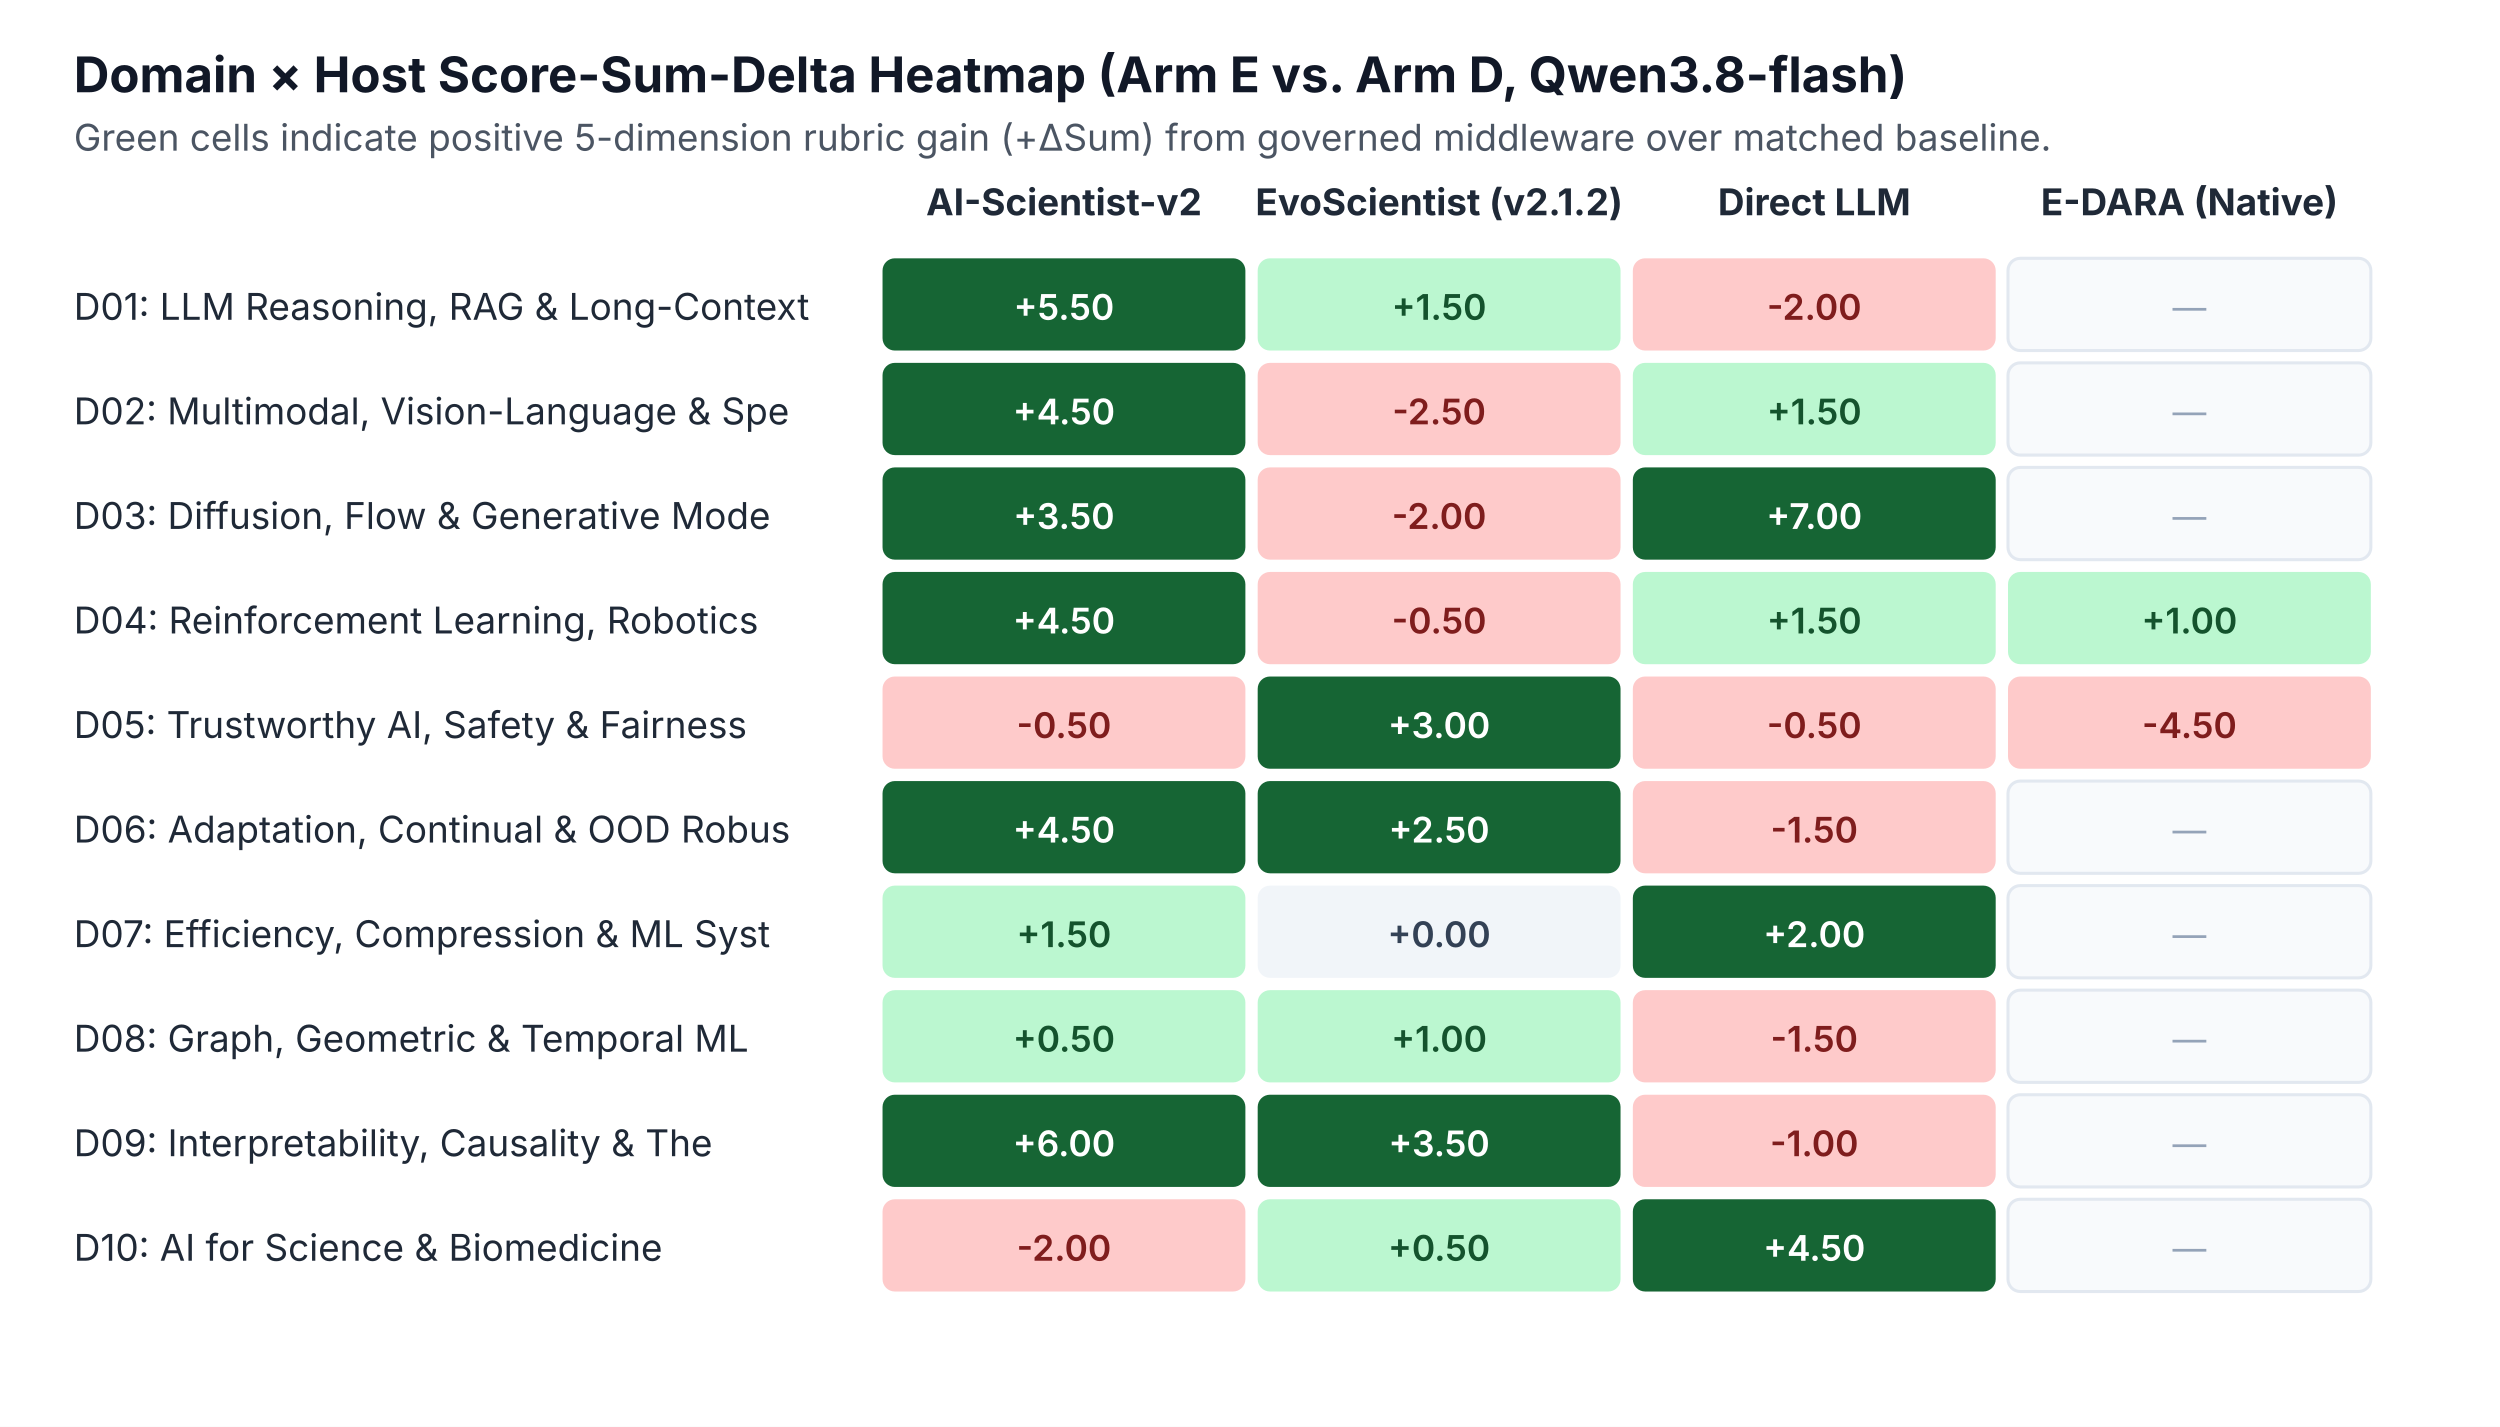
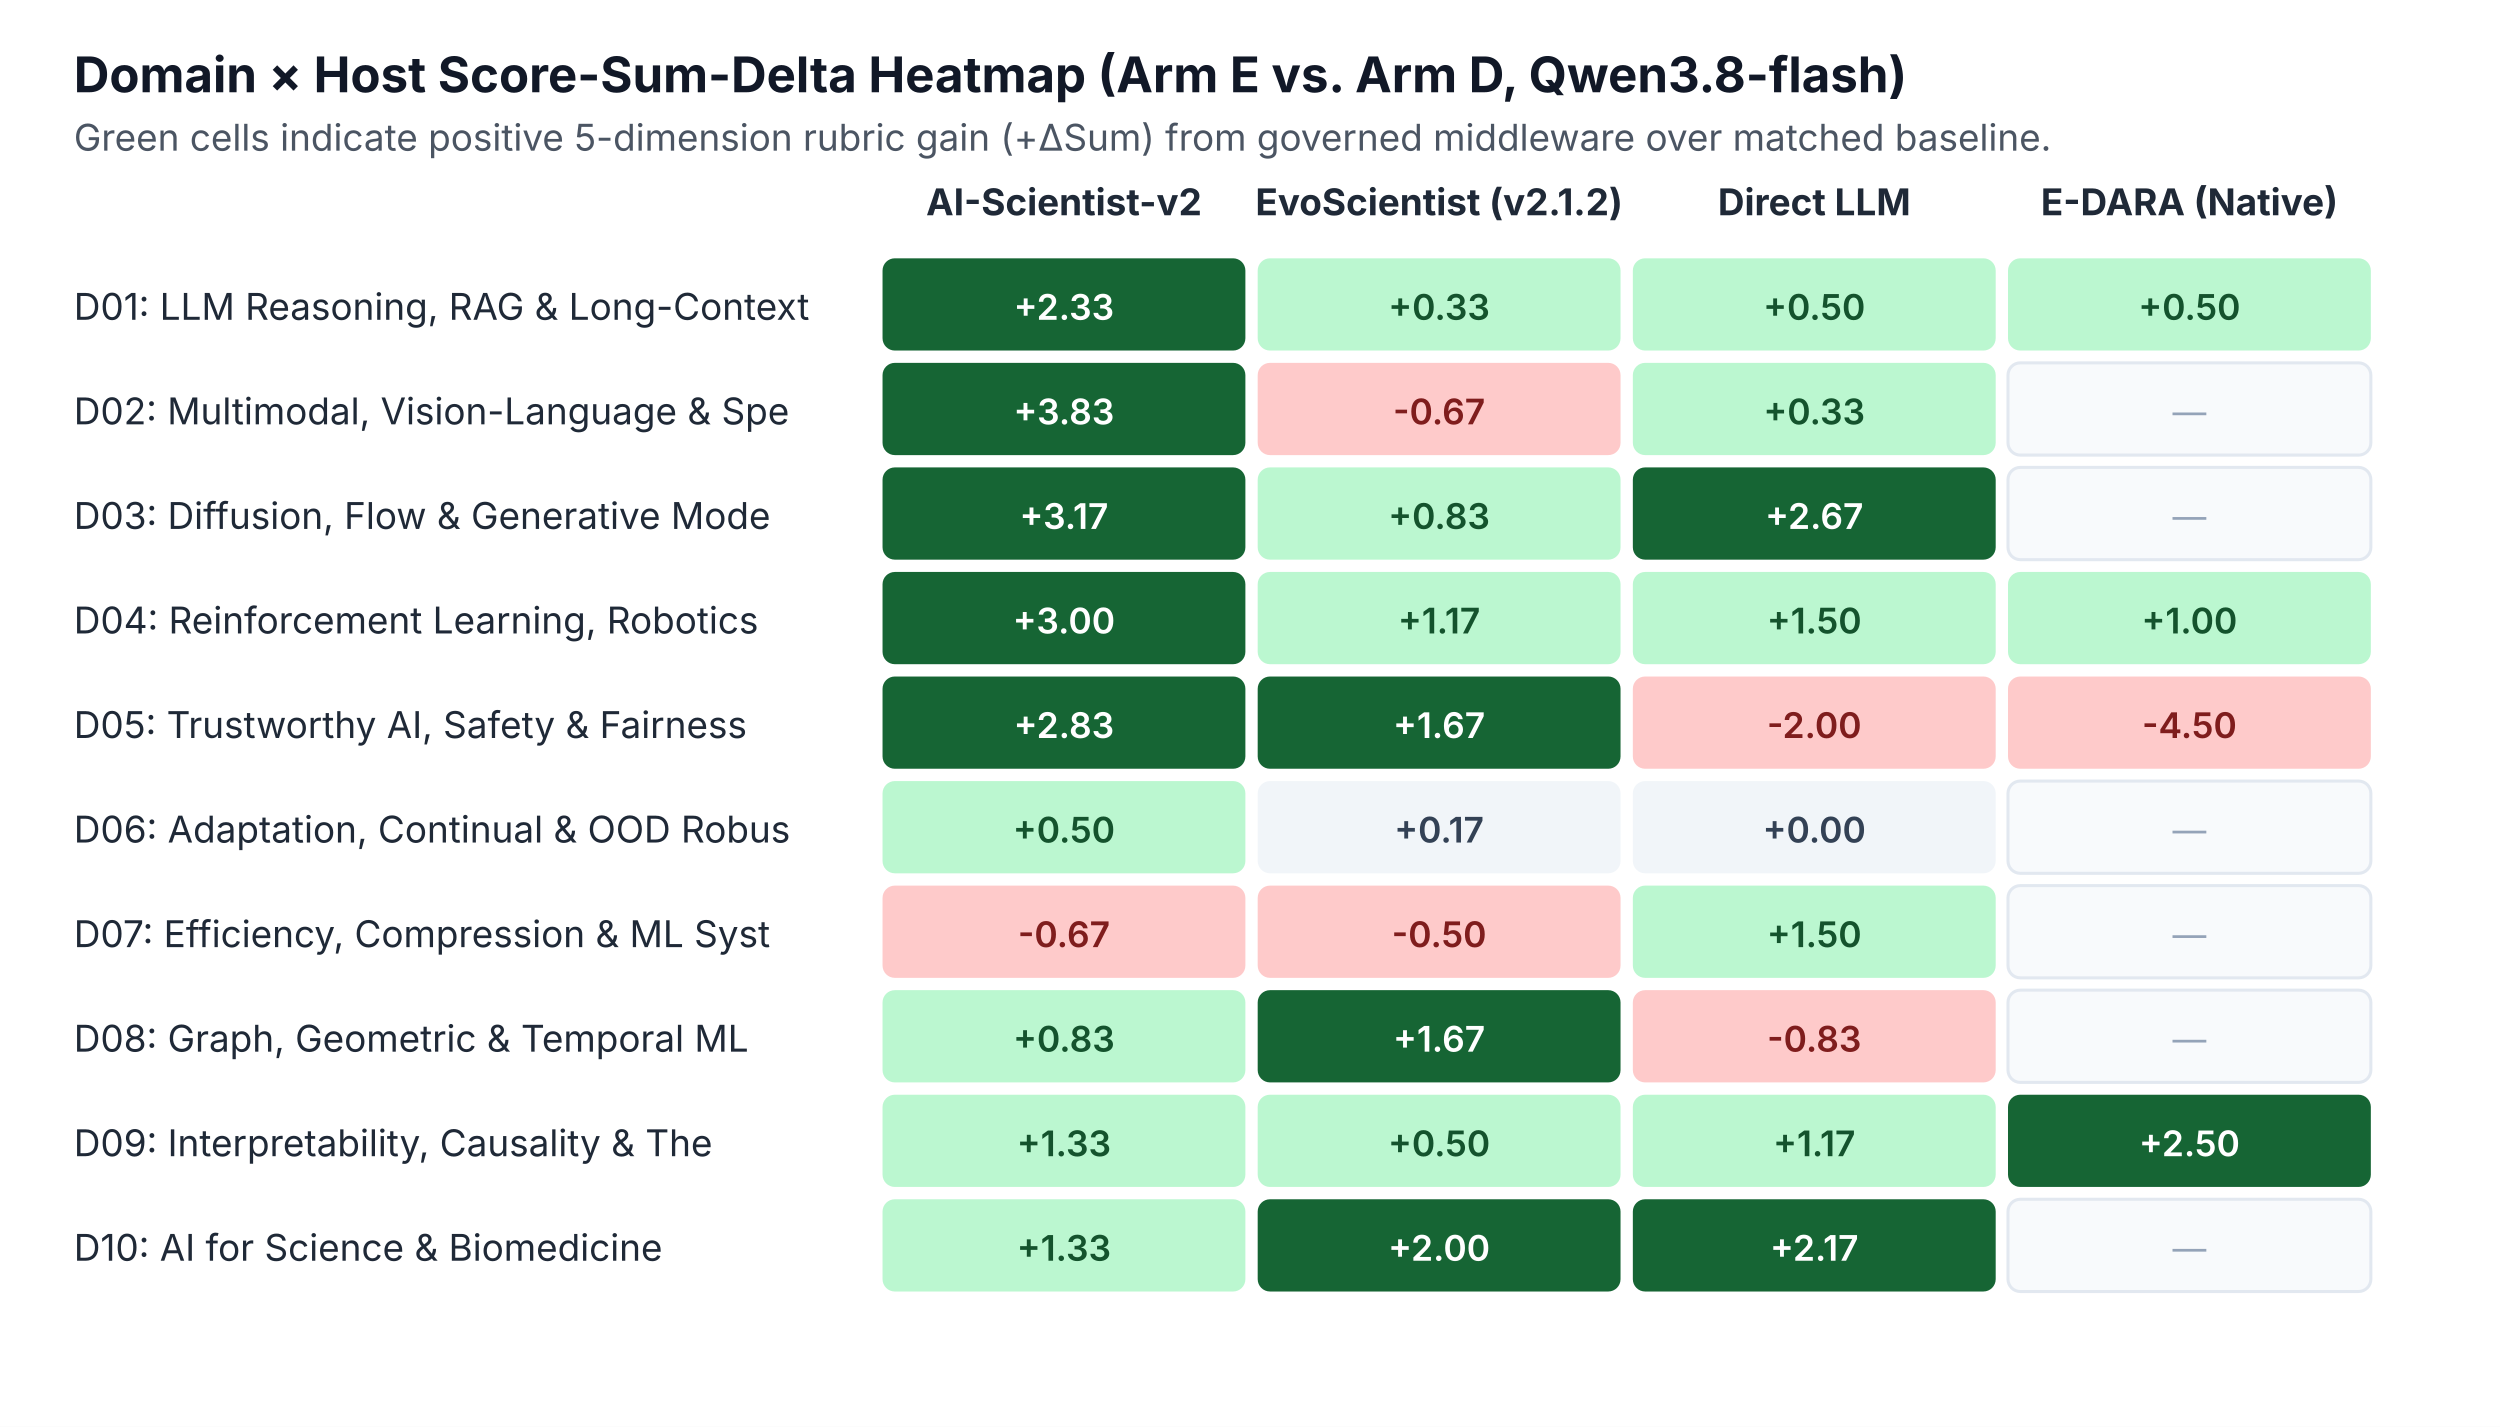
<svg xmlns="http://www.w3.org/2000/svg" viewBox="0 0 813 464" width="813" height="464" font-family="Inter, -apple-system, BlinkMacSystemFont, Segoe UI, Arial, sans-serif">
  <rect width="100%" height="100%" fill="#ffffff" />
  <text x="24" y="30" font-size="16" font-weight="700" fill="#111827">Domain × Host Score-Sum-Delta Heatmap (Arm E vs. Arm D, Qwen3.8-flash)</text>
  <text x="24" y="49" font-size="12" fill="#4b5563">Green cells indicate positive 5-dimension rubric gain (+ΔSum) from governed middleware over matched baseline.</text>
  <text x="346.0" y="70" font-size="12" font-weight="700" fill="#1f2937" text-anchor="middle">AI-Scientist-v2</text>
  <text x="468.0" y="70" font-size="12" font-weight="700" fill="#1f2937" text-anchor="middle">EvoScientist (v2.1.2)</text>
  <text x="590.0" y="70" font-size="12" font-weight="700" fill="#1f2937" text-anchor="middle">Direct LLM</text>
  <text x="712.0" y="70" font-size="12" font-weight="700" fill="#1f2937" text-anchor="middle">E-DARA (Native)</text>
  <text x="24" y="104" font-size="12" fill="#1f2937">D01: LLM Reasoning, RAG &amp; Long-Context</text>
  <rect x="287" y="84" width="118" height="30" rx="4" fill="#166534" />
-   <text x="346.0" y="104" font-size="11.5" font-weight="600" fill="#ffffff" text-anchor="middle">+5.50</text>
+   <text x="346.0" y="104" font-size="11.5" font-weight="600" fill="#ffffff" text-anchor="middle">+2.33</text>
  <rect x="409" y="84" width="118" height="30" rx="4" fill="#bbf7d0" />
-   <text x="468.0" y="104" font-size="11.5" font-weight="600" fill="#14532d" text-anchor="middle">+1.50</text>
-   <rect x="531" y="84" width="118" height="30" rx="4" fill="#fecaca" />
-   <text x="590.0" y="104" font-size="11.5" font-weight="600" fill="#7f1d1d" text-anchor="middle">-2.00</text>
-   <rect x="653" y="84" width="118" height="30" rx="4" fill="#f8fafc" stroke="#e2e8f0" />
-   <text x="712.0" y="104" font-size="11" fill="#94a3b8" text-anchor="middle">—</text>
+   <text x="468.0" y="104" font-size="11.5" font-weight="600" fill="#14532d" text-anchor="middle">+0.33</text>
+   <rect x="531" y="84" width="118" height="30" rx="4" fill="#bbf7d0" />
+   <text x="590.0" y="104" font-size="11.5" font-weight="600" fill="#14532d" text-anchor="middle">+0.50</text>
+   <rect x="653" y="84" width="118" height="30" rx="4" fill="#bbf7d0" />
+   <text x="712.0" y="104" font-size="11.5" font-weight="600" fill="#14532d" text-anchor="middle">+0.50</text>
  <text x="24" y="138" font-size="12" fill="#1f2937">D02: Multimodal, Vision-Language &amp; Spe</text>
  <rect x="287" y="118" width="118" height="30" rx="4" fill="#166534" />
-   <text x="346.0" y="138" font-size="11.5" font-weight="600" fill="#ffffff" text-anchor="middle">+4.50</text>
+   <text x="346.0" y="138" font-size="11.5" font-weight="600" fill="#ffffff" text-anchor="middle">+3.83</text>
  <rect x="409" y="118" width="118" height="30" rx="4" fill="#fecaca" />
-   <text x="468.0" y="138" font-size="11.5" font-weight="600" fill="#7f1d1d" text-anchor="middle">-2.50</text>
+   <text x="468.0" y="138" font-size="11.5" font-weight="600" fill="#7f1d1d" text-anchor="middle">-0.67</text>
  <rect x="531" y="118" width="118" height="30" rx="4" fill="#bbf7d0" />
-   <text x="590.0" y="138" font-size="11.5" font-weight="600" fill="#14532d" text-anchor="middle">+1.50</text>
+   <text x="590.0" y="138" font-size="11.5" font-weight="600" fill="#14532d" text-anchor="middle">+0.33</text>
  <rect x="653" y="118" width="118" height="30" rx="4" fill="#f8fafc" stroke="#e2e8f0" />
  <text x="712.0" y="138" font-size="11" fill="#94a3b8" text-anchor="middle">—</text>
  <text x="24" y="172" font-size="12" fill="#1f2937">D03: Diffusion, Flow &amp; Generative Mode</text>
  <rect x="287" y="152" width="118" height="30" rx="4" fill="#166534" />
-   <text x="346.0" y="172" font-size="11.5" font-weight="600" fill="#ffffff" text-anchor="middle">+3.50</text>
-   <rect x="409" y="152" width="118" height="30" rx="4" fill="#fecaca" />
-   <text x="468.0" y="172" font-size="11.5" font-weight="600" fill="#7f1d1d" text-anchor="middle">-2.00</text>
+   <text x="346.0" y="172" font-size="11.5" font-weight="600" fill="#ffffff" text-anchor="middle">+3.17</text>
+   <rect x="409" y="152" width="118" height="30" rx="4" fill="#bbf7d0" />
+   <text x="468.0" y="172" font-size="11.5" font-weight="600" fill="#14532d" text-anchor="middle">+0.83</text>
  <rect x="531" y="152" width="118" height="30" rx="4" fill="#166534" />
-   <text x="590.0" y="172" font-size="11.5" font-weight="600" fill="#ffffff" text-anchor="middle">+7.00</text>
+   <text x="590.0" y="172" font-size="11.5" font-weight="600" fill="#ffffff" text-anchor="middle">+2.67</text>
  <rect x="653" y="152" width="118" height="30" rx="4" fill="#f8fafc" stroke="#e2e8f0" />
  <text x="712.0" y="172" font-size="11" fill="#94a3b8" text-anchor="middle">—</text>
  <text x="24" y="206" font-size="12" fill="#1f2937">D04: Reinforcement Learning, Robotics </text>
  <rect x="287" y="186" width="118" height="30" rx="4" fill="#166534" />
-   <text x="346.0" y="206" font-size="11.5" font-weight="600" fill="#ffffff" text-anchor="middle">+4.50</text>
-   <rect x="409" y="186" width="118" height="30" rx="4" fill="#fecaca" />
-   <text x="468.0" y="206" font-size="11.5" font-weight="600" fill="#7f1d1d" text-anchor="middle">-0.50</text>
+   <text x="346.0" y="206" font-size="11.5" font-weight="600" fill="#ffffff" text-anchor="middle">+3.00</text>
+   <rect x="409" y="186" width="118" height="30" rx="4" fill="#bbf7d0" />
+   <text x="468.0" y="206" font-size="11.5" font-weight="600" fill="#14532d" text-anchor="middle">+1.17</text>
  <rect x="531" y="186" width="118" height="30" rx="4" fill="#bbf7d0" />
  <text x="590.0" y="206" font-size="11.5" font-weight="600" fill="#14532d" text-anchor="middle">+1.50</text>
  <rect x="653" y="186" width="118" height="30" rx="4" fill="#bbf7d0" />
  <text x="712.0" y="206" font-size="11.5" font-weight="600" fill="#14532d" text-anchor="middle">+1.00</text>
  <text x="24" y="240" font-size="12" fill="#1f2937">D05: Trustworthy AI, Safety &amp; Fairness</text>
-   <rect x="287" y="220" width="118" height="30" rx="4" fill="#fecaca" />
-   <text x="346.0" y="240" font-size="11.5" font-weight="600" fill="#7f1d1d" text-anchor="middle">-0.50</text>
+   <rect x="287" y="220" width="118" height="30" rx="4" fill="#166534" />
+   <text x="346.0" y="240" font-size="11.5" font-weight="600" fill="#ffffff" text-anchor="middle">+2.83</text>
  <rect x="409" y="220" width="118" height="30" rx="4" fill="#166534" />
-   <text x="468.0" y="240" font-size="11.5" font-weight="600" fill="#ffffff" text-anchor="middle">+3.00</text>
+   <text x="468.0" y="240" font-size="11.5" font-weight="600" fill="#ffffff" text-anchor="middle">+1.67</text>
  <rect x="531" y="220" width="118" height="30" rx="4" fill="#fecaca" />
-   <text x="590.0" y="240" font-size="11.5" font-weight="600" fill="#7f1d1d" text-anchor="middle">-0.50</text>
+   <text x="590.0" y="240" font-size="11.5" font-weight="600" fill="#7f1d1d" text-anchor="middle">-2.00</text>
  <rect x="653" y="220" width="118" height="30" rx="4" fill="#fecaca" />
  <text x="712.0" y="240" font-size="11.5" font-weight="600" fill="#7f1d1d" text-anchor="middle">-4.50</text>
  <text x="24" y="274" font-size="12" fill="#1f2937">D06: Adaptation, Continual &amp; OOD Robus</text>
-   <rect x="287" y="254" width="118" height="30" rx="4" fill="#166534" />
-   <text x="346.0" y="274" font-size="11.5" font-weight="600" fill="#ffffff" text-anchor="middle">+4.50</text>
-   <rect x="409" y="254" width="118" height="30" rx="4" fill="#166534" />
-   <text x="468.0" y="274" font-size="11.5" font-weight="600" fill="#ffffff" text-anchor="middle">+2.50</text>
-   <rect x="531" y="254" width="118" height="30" rx="4" fill="#fecaca" />
-   <text x="590.0" y="274" font-size="11.5" font-weight="600" fill="#7f1d1d" text-anchor="middle">-1.50</text>
+   <rect x="287" y="254" width="118" height="30" rx="4" fill="#bbf7d0" />
+   <text x="346.0" y="274" font-size="11.5" font-weight="600" fill="#14532d" text-anchor="middle">+0.50</text>
+   <rect x="409" y="254" width="118" height="30" rx="4" fill="#f1f5f9" />
+   <text x="468.0" y="274" font-size="11.5" font-weight="600" fill="#334155" text-anchor="middle">+0.17</text>
+   <rect x="531" y="254" width="118" height="30" rx="4" fill="#f1f5f9" />
+   <text x="590.0" y="274" font-size="11.5" font-weight="600" fill="#334155" text-anchor="middle">+0.00</text>
  <rect x="653" y="254" width="118" height="30" rx="4" fill="#f8fafc" stroke="#e2e8f0" />
  <text x="712.0" y="274" font-size="11" fill="#94a3b8" text-anchor="middle">—</text>
  <text x="24" y="308" font-size="12" fill="#1f2937">D07: Efficiency, Compression &amp; ML Syst</text>
-   <rect x="287" y="288" width="118" height="30" rx="4" fill="#bbf7d0" />
-   <text x="346.0" y="308" font-size="11.5" font-weight="600" fill="#14532d" text-anchor="middle">+1.50</text>
-   <rect x="409" y="288" width="118" height="30" rx="4" fill="#f1f5f9" />
-   <text x="468.0" y="308" font-size="11.5" font-weight="600" fill="#334155" text-anchor="middle">+0.00</text>
-   <rect x="531" y="288" width="118" height="30" rx="4" fill="#166534" />
-   <text x="590.0" y="308" font-size="11.5" font-weight="600" fill="#ffffff" text-anchor="middle">+2.00</text>
+   <rect x="287" y="288" width="118" height="30" rx="4" fill="#fecaca" />
+   <text x="346.0" y="308" font-size="11.5" font-weight="600" fill="#7f1d1d" text-anchor="middle">-0.67</text>
+   <rect x="409" y="288" width="118" height="30" rx="4" fill="#fecaca" />
+   <text x="468.0" y="308" font-size="11.5" font-weight="600" fill="#7f1d1d" text-anchor="middle">-0.50</text>
+   <rect x="531" y="288" width="118" height="30" rx="4" fill="#bbf7d0" />
+   <text x="590.0" y="308" font-size="11.5" font-weight="600" fill="#14532d" text-anchor="middle">+1.50</text>
  <rect x="653" y="288" width="118" height="30" rx="4" fill="#f8fafc" stroke="#e2e8f0" />
  <text x="712.0" y="308" font-size="11" fill="#94a3b8" text-anchor="middle">—</text>
  <text x="24" y="342" font-size="12" fill="#1f2937">D08: Graph, Geometric &amp; Temporal ML</text>
  <rect x="287" y="322" width="118" height="30" rx="4" fill="#bbf7d0" />
-   <text x="346.0" y="342" font-size="11.5" font-weight="600" fill="#14532d" text-anchor="middle">+0.50</text>
-   <rect x="409" y="322" width="118" height="30" rx="4" fill="#bbf7d0" />
-   <text x="468.0" y="342" font-size="11.5" font-weight="600" fill="#14532d" text-anchor="middle">+1.00</text>
+   <text x="346.0" y="342" font-size="11.5" font-weight="600" fill="#14532d" text-anchor="middle">+0.83</text>
+   <rect x="409" y="322" width="118" height="30" rx="4" fill="#166534" />
+   <text x="468.0" y="342" font-size="11.5" font-weight="600" fill="#ffffff" text-anchor="middle">+1.67</text>
  <rect x="531" y="322" width="118" height="30" rx="4" fill="#fecaca" />
-   <text x="590.0" y="342" font-size="11.5" font-weight="600" fill="#7f1d1d" text-anchor="middle">-1.50</text>
+   <text x="590.0" y="342" font-size="11.5" font-weight="600" fill="#7f1d1d" text-anchor="middle">-0.83</text>
  <rect x="653" y="322" width="118" height="30" rx="4" fill="#f8fafc" stroke="#e2e8f0" />
  <text x="712.0" y="342" font-size="11" fill="#94a3b8" text-anchor="middle">—</text>
  <text x="24" y="376" font-size="12" fill="#1f2937">D09: Interpretability, Causality &amp; The</text>
-   <rect x="287" y="356" width="118" height="30" rx="4" fill="#166534" />
-   <text x="346.0" y="376" font-size="11.5" font-weight="600" fill="#ffffff" text-anchor="middle">+6.00</text>
-   <rect x="409" y="356" width="118" height="30" rx="4" fill="#166534" />
-   <text x="468.0" y="376" font-size="11.5" font-weight="600" fill="#ffffff" text-anchor="middle">+3.50</text>
-   <rect x="531" y="356" width="118" height="30" rx="4" fill="#fecaca" />
-   <text x="590.0" y="376" font-size="11.5" font-weight="600" fill="#7f1d1d" text-anchor="middle">-1.00</text>
-   <rect x="653" y="356" width="118" height="30" rx="4" fill="#f8fafc" stroke="#e2e8f0" />
-   <text x="712.0" y="376" font-size="11" fill="#94a3b8" text-anchor="middle">—</text>
+   <rect x="287" y="356" width="118" height="30" rx="4" fill="#bbf7d0" />
+   <text x="346.0" y="376" font-size="11.5" font-weight="600" fill="#14532d" text-anchor="middle">+1.33</text>
+   <rect x="409" y="356" width="118" height="30" rx="4" fill="#bbf7d0" />
+   <text x="468.0" y="376" font-size="11.5" font-weight="600" fill="#14532d" text-anchor="middle">+0.50</text>
+   <rect x="531" y="356" width="118" height="30" rx="4" fill="#bbf7d0" />
+   <text x="590.0" y="376" font-size="11.5" font-weight="600" fill="#14532d" text-anchor="middle">+1.17</text>
+   <rect x="653" y="356" width="118" height="30" rx="4" fill="#166534" />
+   <text x="712.0" y="376" font-size="11.5" font-weight="600" fill="#ffffff" text-anchor="middle">+2.50</text>
  <text x="24" y="410" font-size="12" fill="#1f2937">D10: AI for Science &amp; Biomedicine</text>
-   <rect x="287" y="390" width="118" height="30" rx="4" fill="#fecaca" />
-   <text x="346.0" y="410" font-size="11.5" font-weight="600" fill="#7f1d1d" text-anchor="middle">-2.00</text>
-   <rect x="409" y="390" width="118" height="30" rx="4" fill="#bbf7d0" />
-   <text x="468.0" y="410" font-size="11.5" font-weight="600" fill="#14532d" text-anchor="middle">+0.50</text>
+   <rect x="287" y="390" width="118" height="30" rx="4" fill="#bbf7d0" />
+   <text x="346.0" y="410" font-size="11.5" font-weight="600" fill="#14532d" text-anchor="middle">+1.33</text>
+   <rect x="409" y="390" width="118" height="30" rx="4" fill="#166534" />
+   <text x="468.0" y="410" font-size="11.5" font-weight="600" fill="#ffffff" text-anchor="middle">+2.00</text>
  <rect x="531" y="390" width="118" height="30" rx="4" fill="#166534" />
-   <text x="590.0" y="410" font-size="11.5" font-weight="600" fill="#ffffff" text-anchor="middle">+4.50</text>
+   <text x="590.0" y="410" font-size="11.5" font-weight="600" fill="#ffffff" text-anchor="middle">+2.17</text>
  <rect x="653" y="390" width="118" height="30" rx="4" fill="#f8fafc" stroke="#e2e8f0" />
  <text x="712.0" y="410" font-size="11" fill="#94a3b8" text-anchor="middle">—</text>
</svg>
